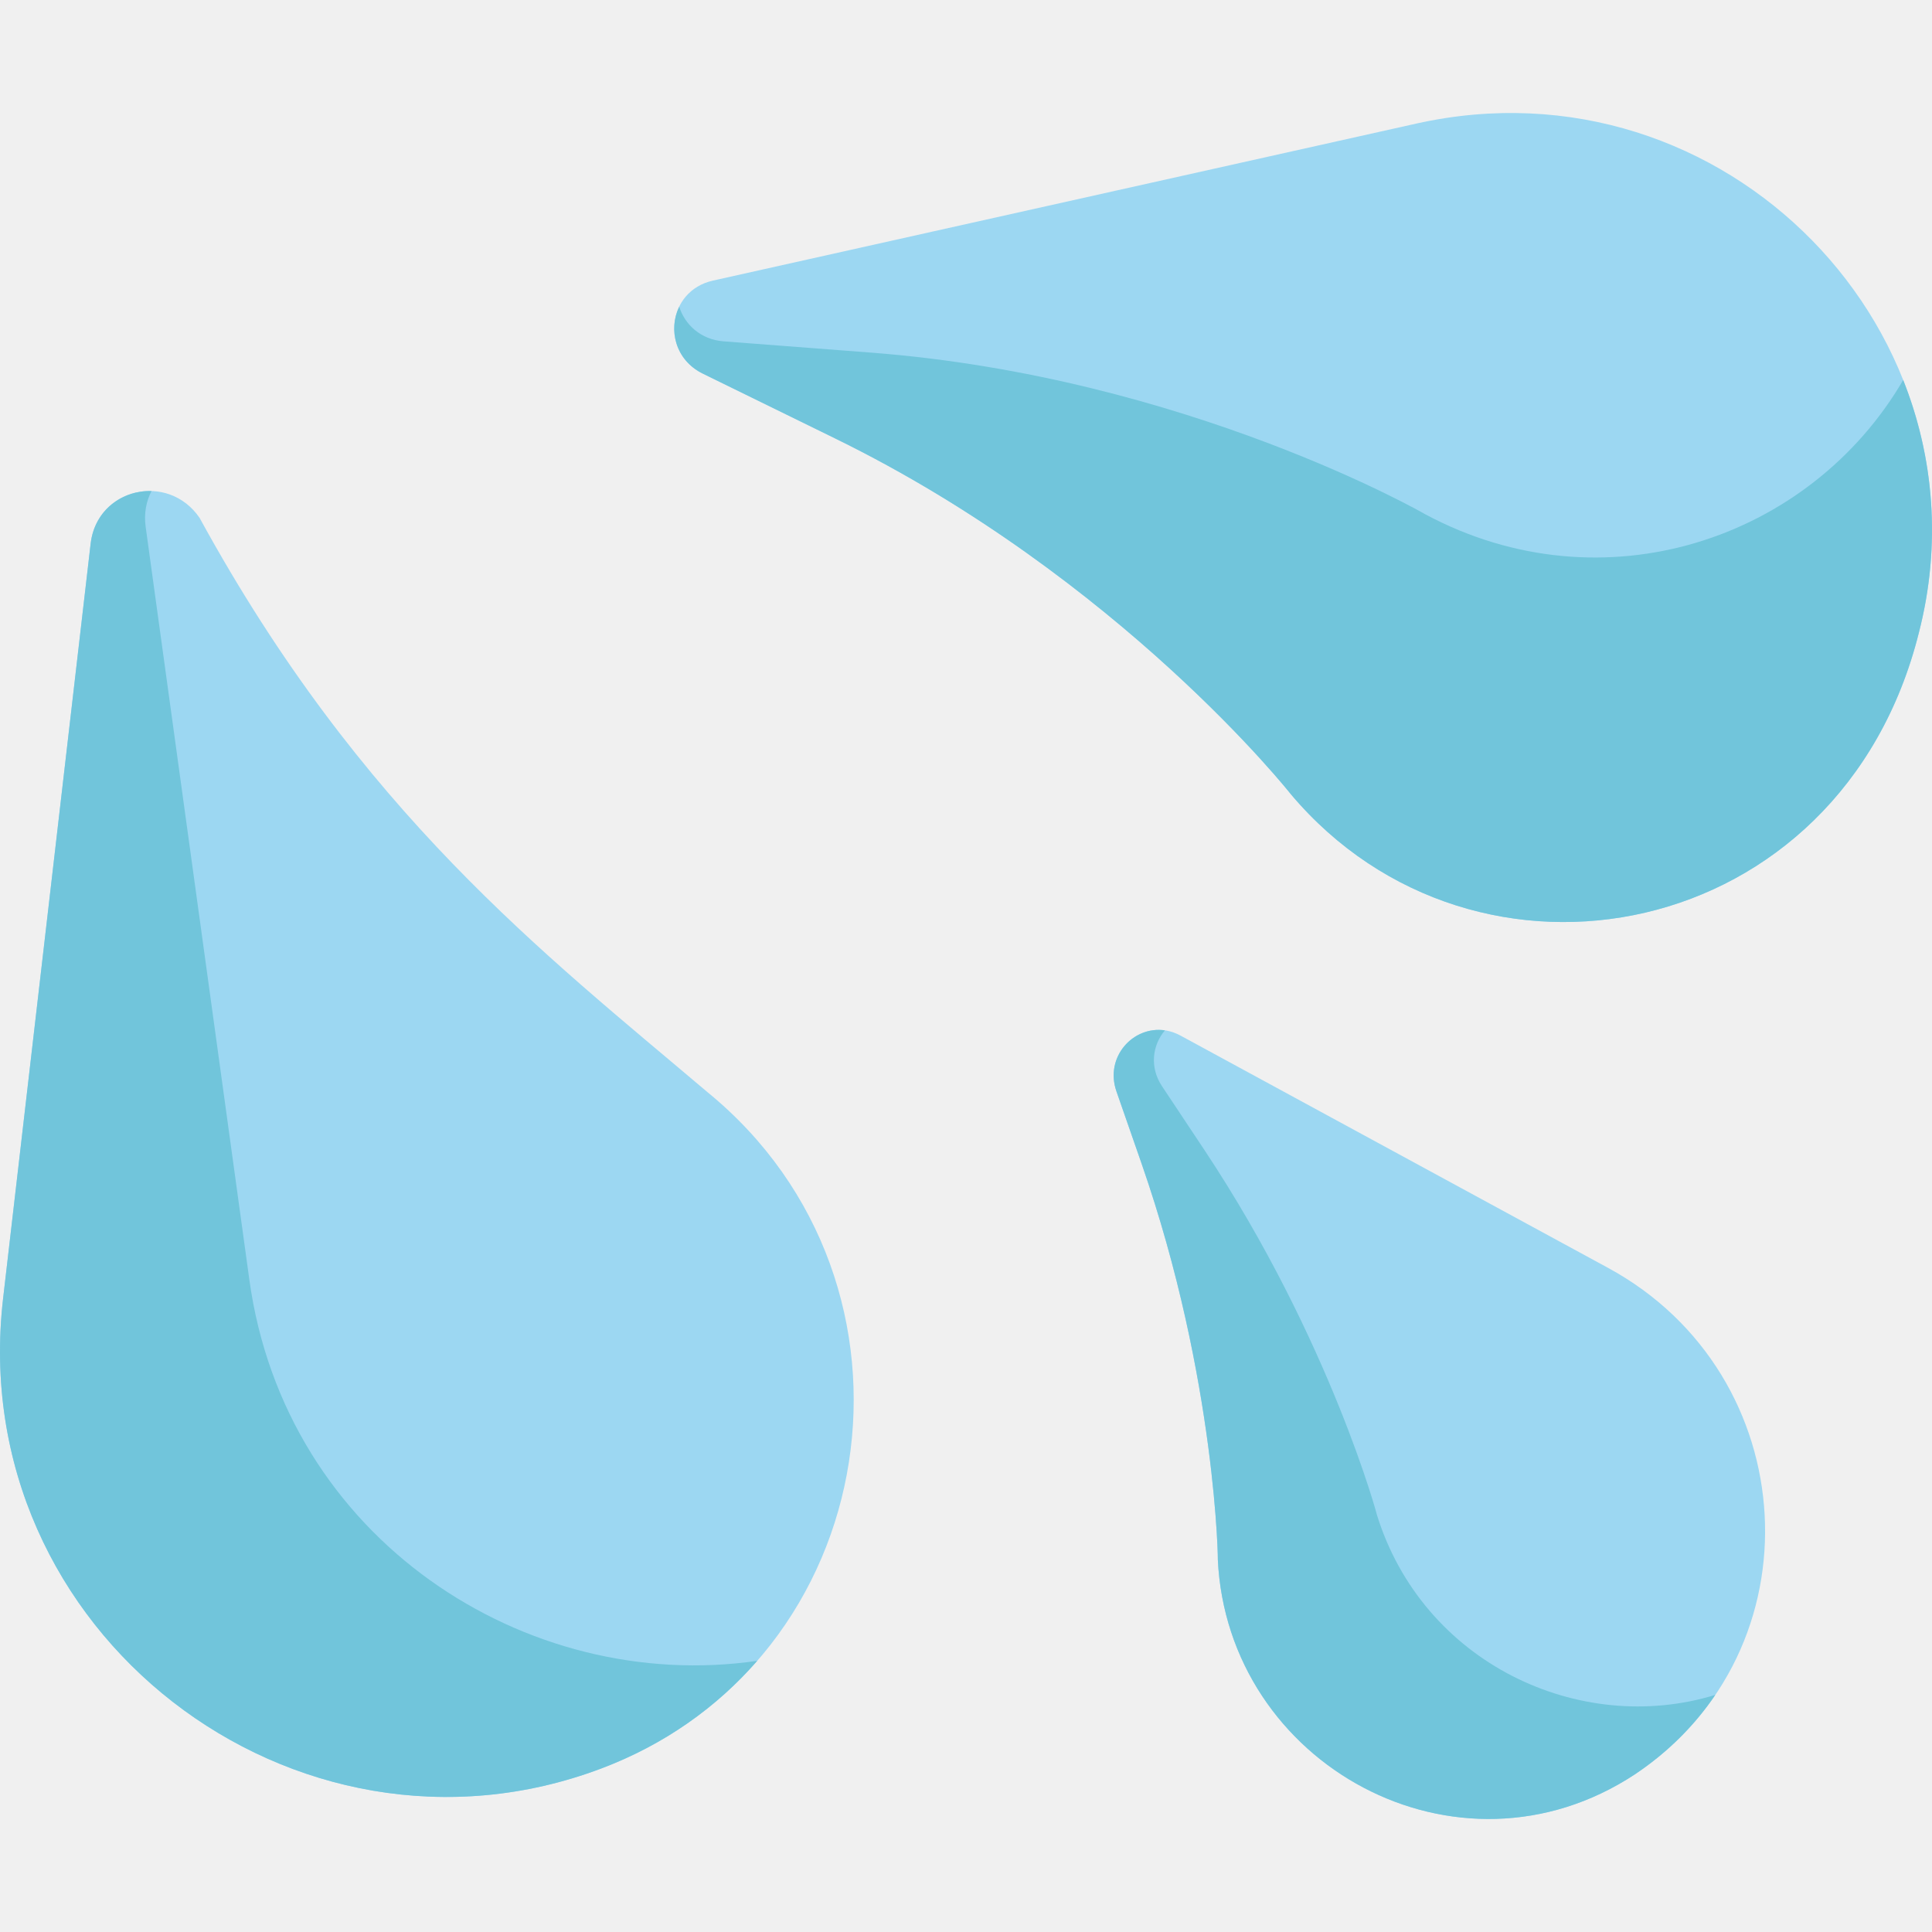
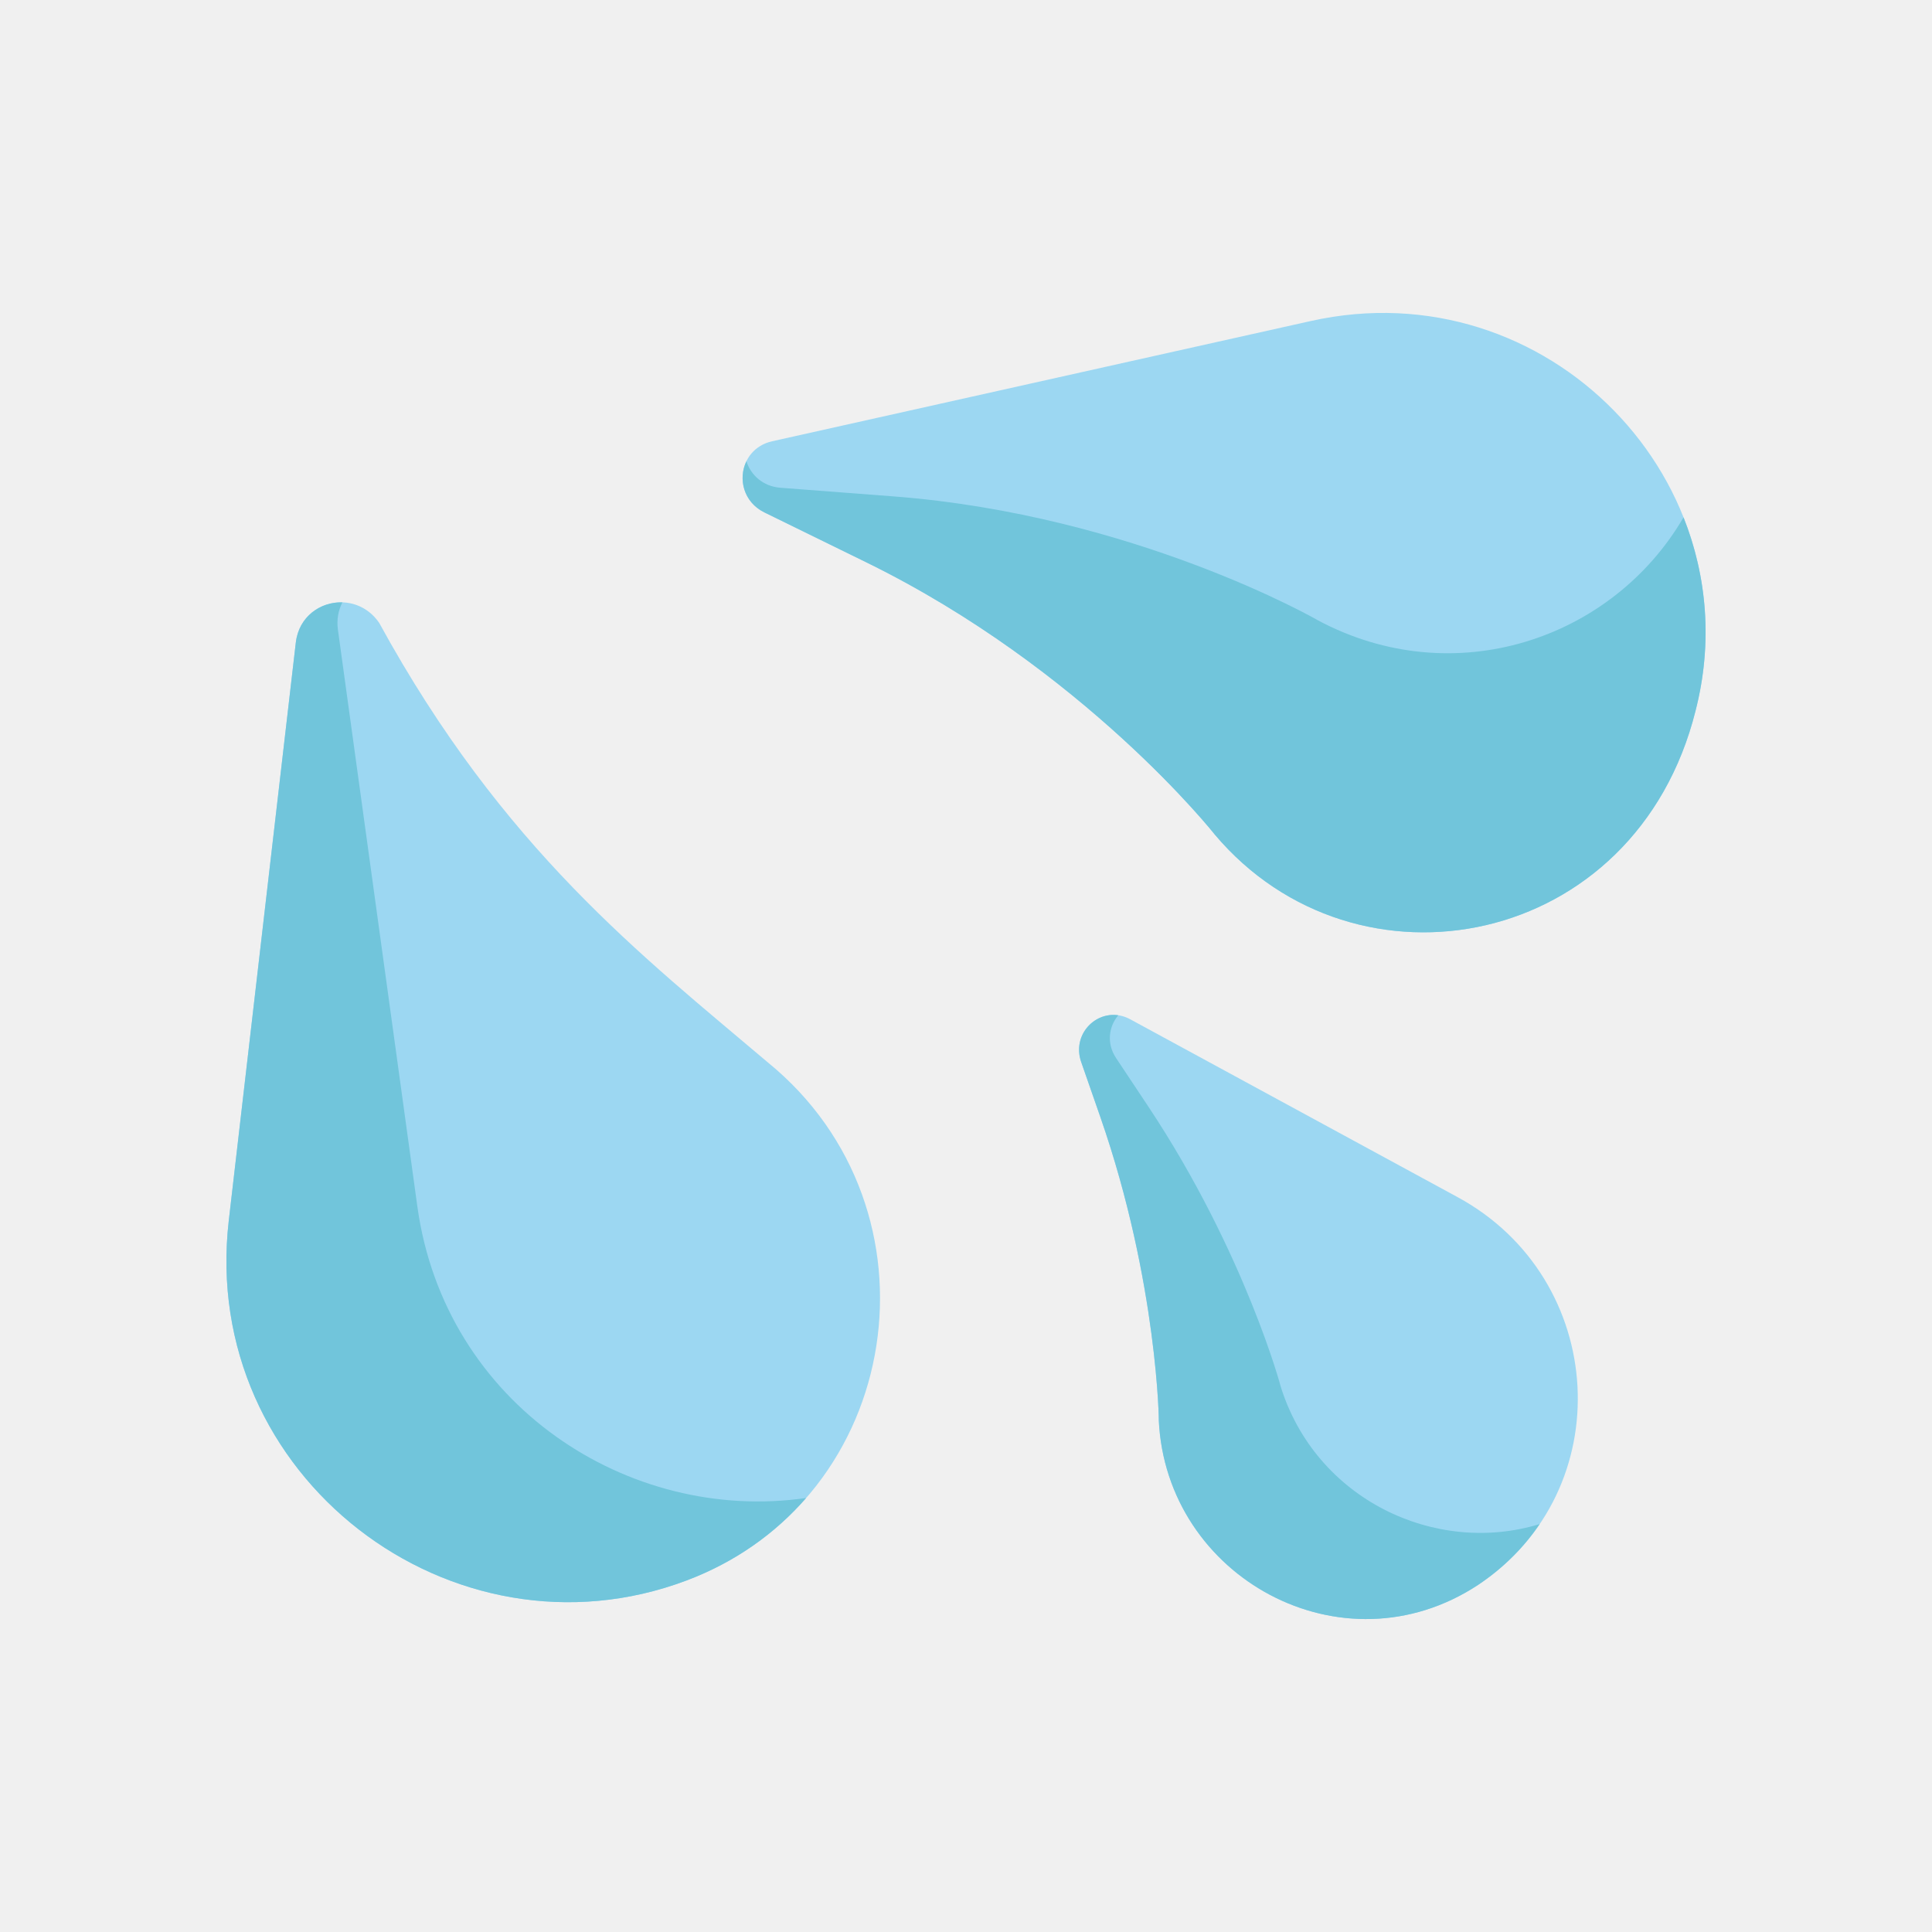
- <svg xmlns="http://www.w3.org/2000/svg" version="1.1" id="Capa_1" x="0px" y="0px" viewBox="0 0 511.999 511.999" style="enable-background:new 0 0 511.999 511.999;" xml:space="preserve">
-   <path style="fill:#9CD7F2;" d="M375.297,32.758L188.928,74.363c-12.286,2.742-13.974,19.119-2.677,24.651l35.132,17.206  c75.453,36.952,120.795,94.336,120.687,94.233c49.102,58.255,145.813,39.78,166.45-42.784  C528.796,88.768,457.35,14.44,375.297,32.758z" />
-   <path style="fill:#71C5DB;" d="M377.761,136.318c0.138,0.056-63.221-36.473-146.993-42.876l-39.004-2.982  c-6.071-0.464-10.247-4.417-11.77-9.174c-2.919,6.029-1.053,14.148,6.257,17.728l35.132,17.205  c75.453,36.952,120.795,94.336,120.687,94.233c49.103,58.255,145.813,39.78,166.45-42.785c6.04-23.501,3.939-46.595-4.154-66.958  C479.672,143.037,424.833,161.506,377.761,136.318z" />
-   <path style="fill:#9CD7F2;" d="M426.164,336.005l-113.298-61.554c-9.821-5.335-20.686,4.179-16.997,14.778l6.632,19.048  c20.031,57.536,20.331,107.131,20.227,104.877c2.511,54.516,63.546,87.976,110.496,57.09  C482.436,437.419,478.162,364.255,426.164,336.005z" />
-   <path style="fill:#71C5DB;" d="M364.813,401.193c0.661,2.157-11.977-45.8-45.703-96.538l-11.166-16.797  c-3.392-5.103-2.496-10.968,0.777-14.803c-8.433-1.242-16.024,7.061-12.851,16.175l6.632,19.048  c20.031,57.536,20.331,107.131,20.227,104.877c2.511,54.516,63.546,87.976,110.496,57.09c8.831-5.891,15.93-13.085,21.35-21.08  C418.648,460.197,376.947,440.749,364.813,401.193z" />
-   <path style="fill:#9CD7F2;" d="M187.437,289.391c-43.33-36.721-91.727-73.882-134.55-152.159l0,0  c-8.375-12.226-27.158-7.885-28.865,6.84L0.823,344.098c-10.264,88.502,77.395,155.139,158.46,124.594  C234.564,440.337,249.779,340.23,187.437,289.391z" />
-   <path style="fill:#71C5DB;" d="M66.074,339.104L38.601,139.619c-0.491-3.567,0.152-6.787,1.559-9.486  c-7.576-0.24-15.088,4.88-16.139,13.937L0.823,344.097c-10.264,88.502,77.395,155.139,158.46,124.594  c16.885-6.359,30.737-16.336,41.382-28.55C139.399,449.029,75.556,407.944,66.074,339.104z" />
-   <g>
- </g>
-   <g>
- </g>
-   <g>
- </g>
-   <g>
- </g>
-   <g>
- </g>
-   <g>
- </g>
-   <g>
- </g>
-   <g>
- </g>
-   <g>
- </g>
-   <g>
- </g>
-   <g>
- </g>
-   <g>
- </g>
-   <g>
- </g>
-   <g>
- </g>
-   <g>
- </g>
+ <svg xmlns="http://www.w3.org/2000/svg" width="512" height="512" viewBox="0 0 512 512" fill="none">
+   <g clip-path="url(#clip0_1204_301)">
+     <path d="M347.338 85.081L204.648 116.935C195.242 119.034 193.95 131.573 202.599 135.808L229.497 148.981C287.266 177.273 321.981 221.208 321.898 221.129C359.492 265.73 433.536 251.585 449.337 188.372C464.86 127.963 410.159 71.056 347.338 85.081Z" fill="#9CD7F2" />
+     <path d="M349.223 164.369C349.329 164.412 300.819 136.444 236.681 131.542L206.819 129.259C202.171 128.903 198.973 125.877 197.807 122.235C195.573 126.851 197.001 133.067 202.598 135.808L229.496 148.98C287.265 177.272 321.98 221.207 321.897 221.128C359.492 265.729 433.535 251.584 449.336 188.37C453.96 170.377 452.351 152.696 446.155 137.106C427.249 169.513 385.263 183.653 349.223 164.369Z" fill="#71C5DB" />
+     <path d="M386.282 317.254L299.538 270.127C292.019 266.042 283.701 273.327 286.525 281.441L291.603 296.025C306.939 340.076 307.169 378.047 307.089 376.322C309.012 418.061 355.742 443.678 391.688 420.031C429.366 394.9 426.093 338.883 386.282 317.254Z" fill="#9CD7F2" />
+     <path d="M339.31 367.164C339.816 368.815 330.14 332.098 304.318 293.252L295.769 280.392C293.172 276.485 293.858 271.994 296.364 269.058C289.908 268.107 284.096 274.464 286.525 281.442L291.603 296.026C306.939 340.077 307.169 378.048 307.089 376.322C309.012 418.061 355.742 443.679 391.688 420.032C398.449 415.522 403.884 410.014 408.034 403.893C380.527 412.339 348.6 397.449 339.31 367.164Z" fill="#71C5DB" />
+     <path d="M203.506 281.565C170.332 253.451 133.278 224.999 100.491 165.068C94.079 155.708 79.698 159.031 78.392 170.305L60.63 323.451C52.771 391.21 119.885 442.229 181.951 418.843C239.588 397.134 251.237 320.489 203.506 281.565Z" fill="#9CD7F2" />
+     <path d="M110.588 319.627L89.554 166.896C89.178 164.165 89.67 161.7 90.747 159.633C84.947 159.449 79.195 163.369 78.391 170.304L60.63 323.45C52.771 391.209 119.885 442.228 181.951 418.842C194.879 413.973 205.484 406.335 213.634 396.983C166.727 403.788 117.847 372.333 110.588 319.627Z" fill="#71C5DB" />
+   </g>
+   <defs>
+     <clipPath id="clip0_1204_301">
+       <rect width="392" height="392" fill="white" transform="translate(60 60)" />
+     </clipPath>
+   </defs>
</svg>
